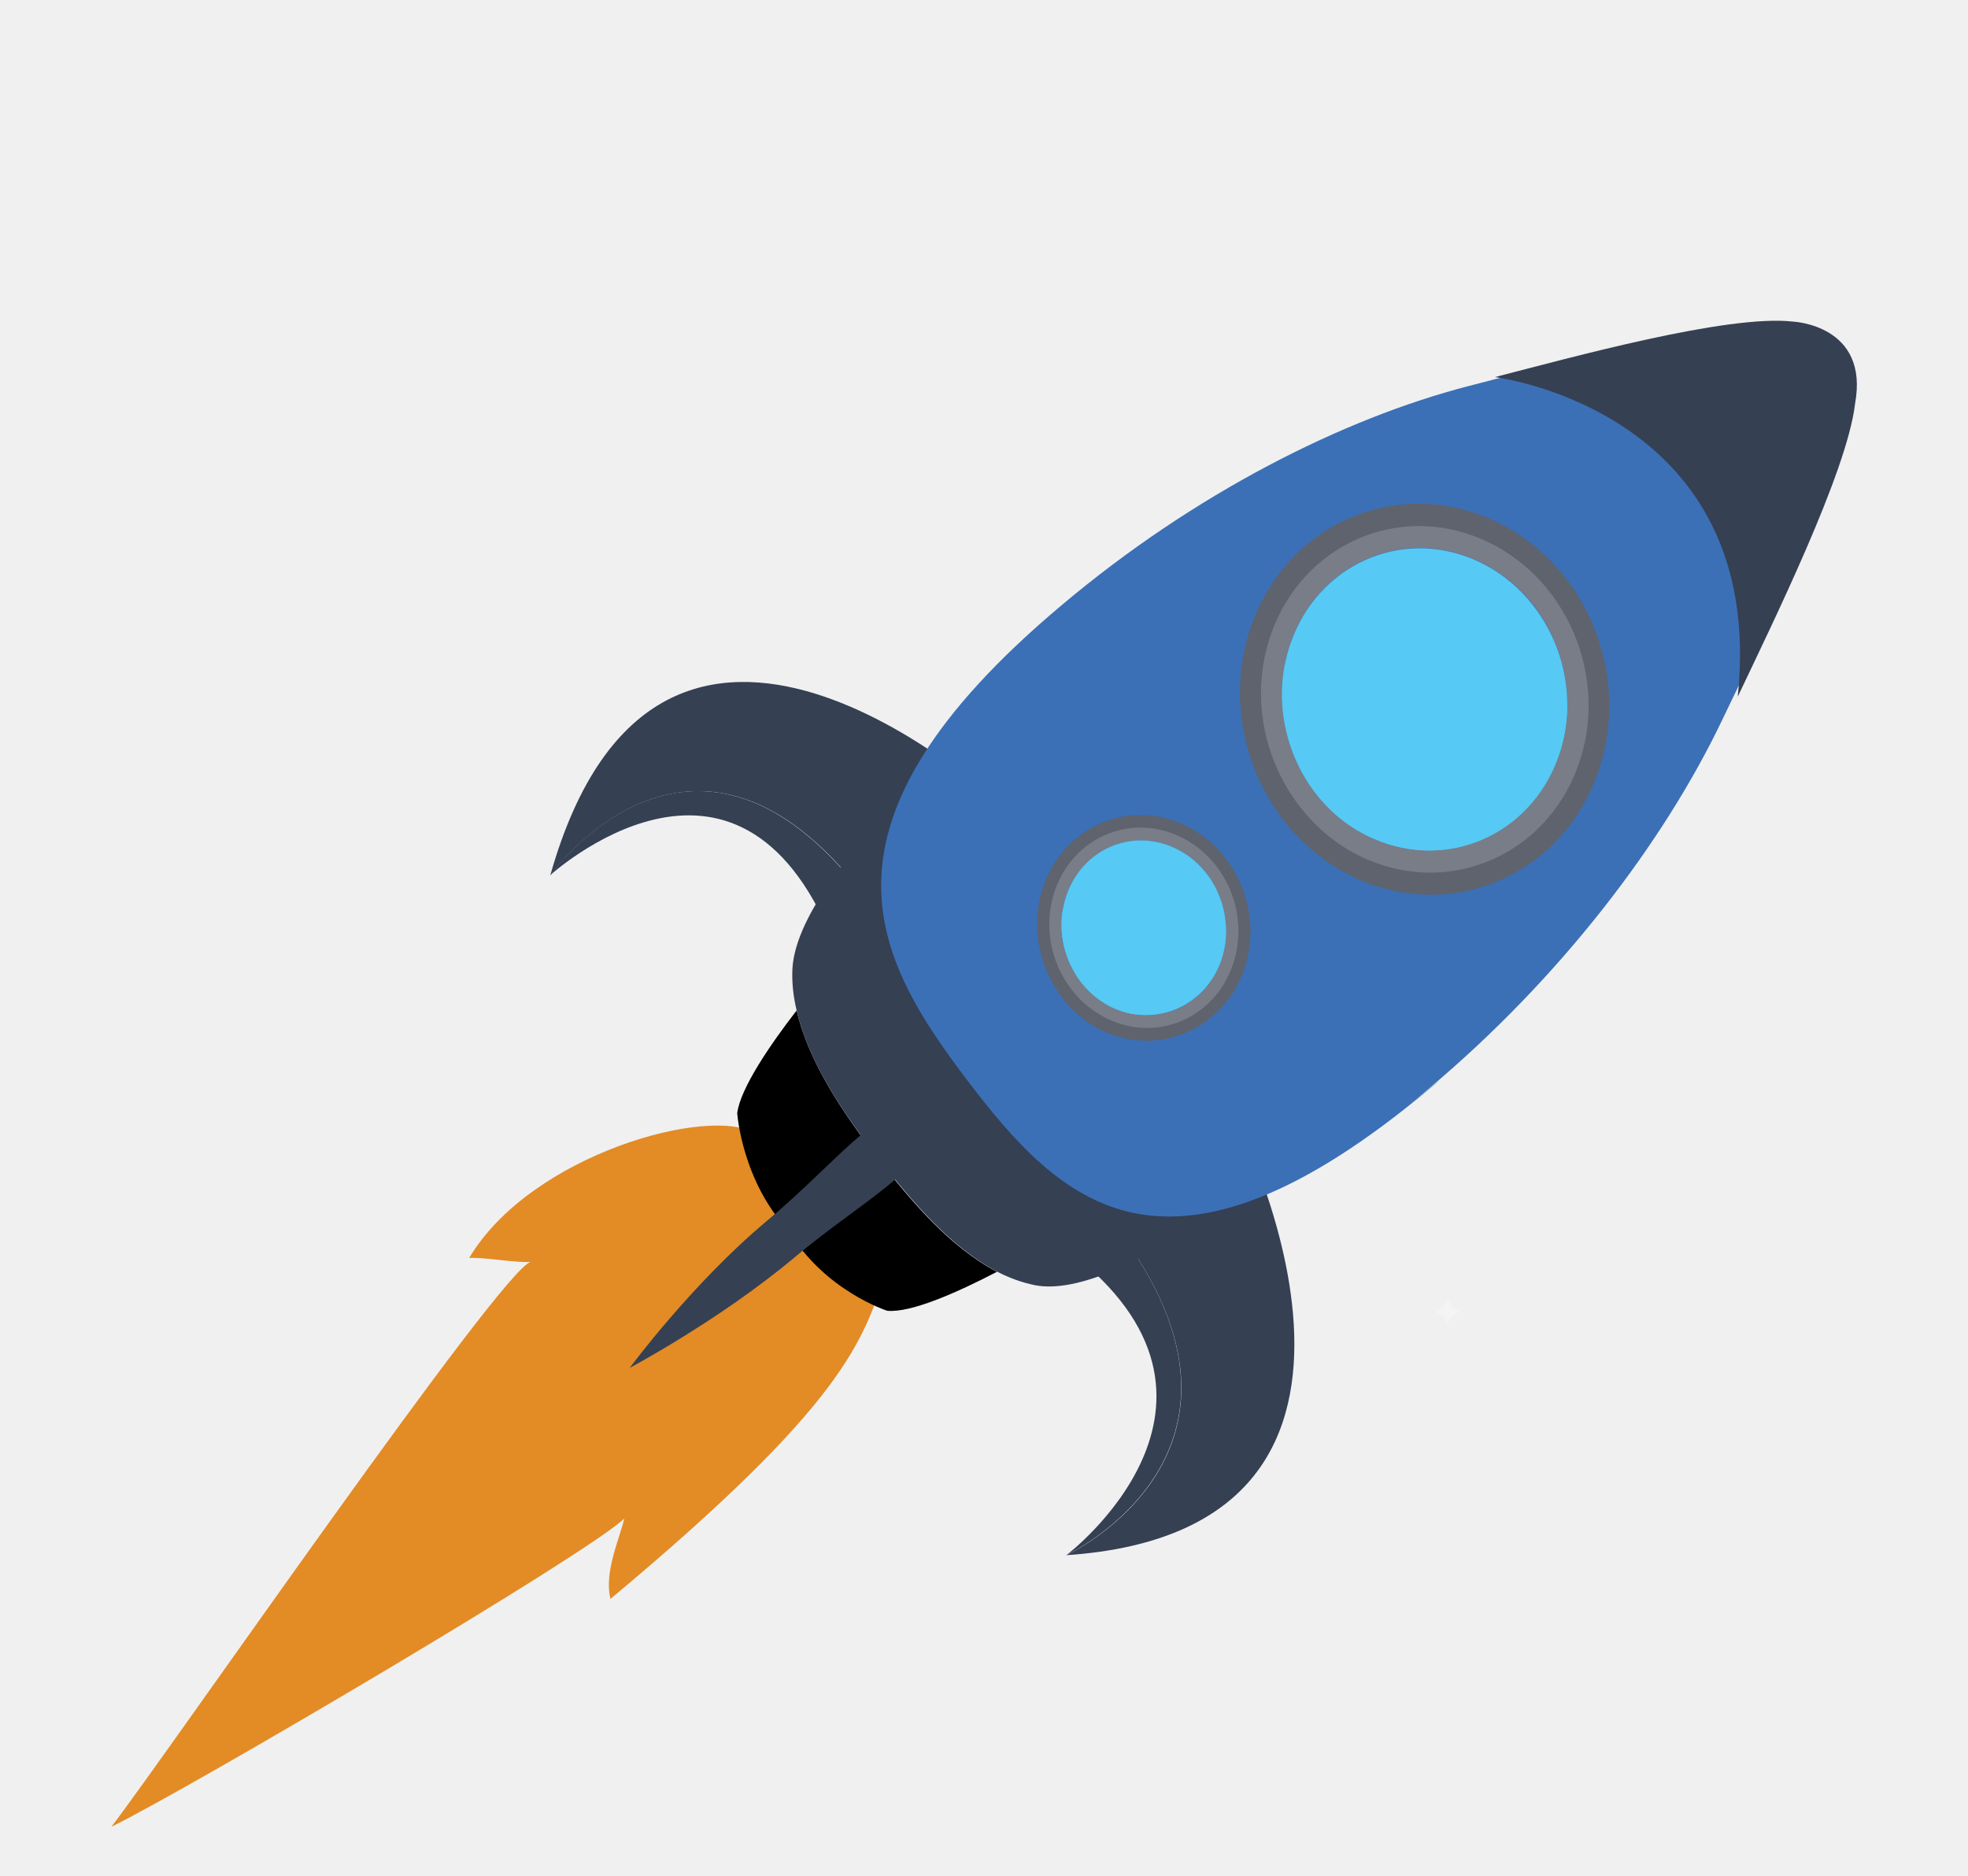
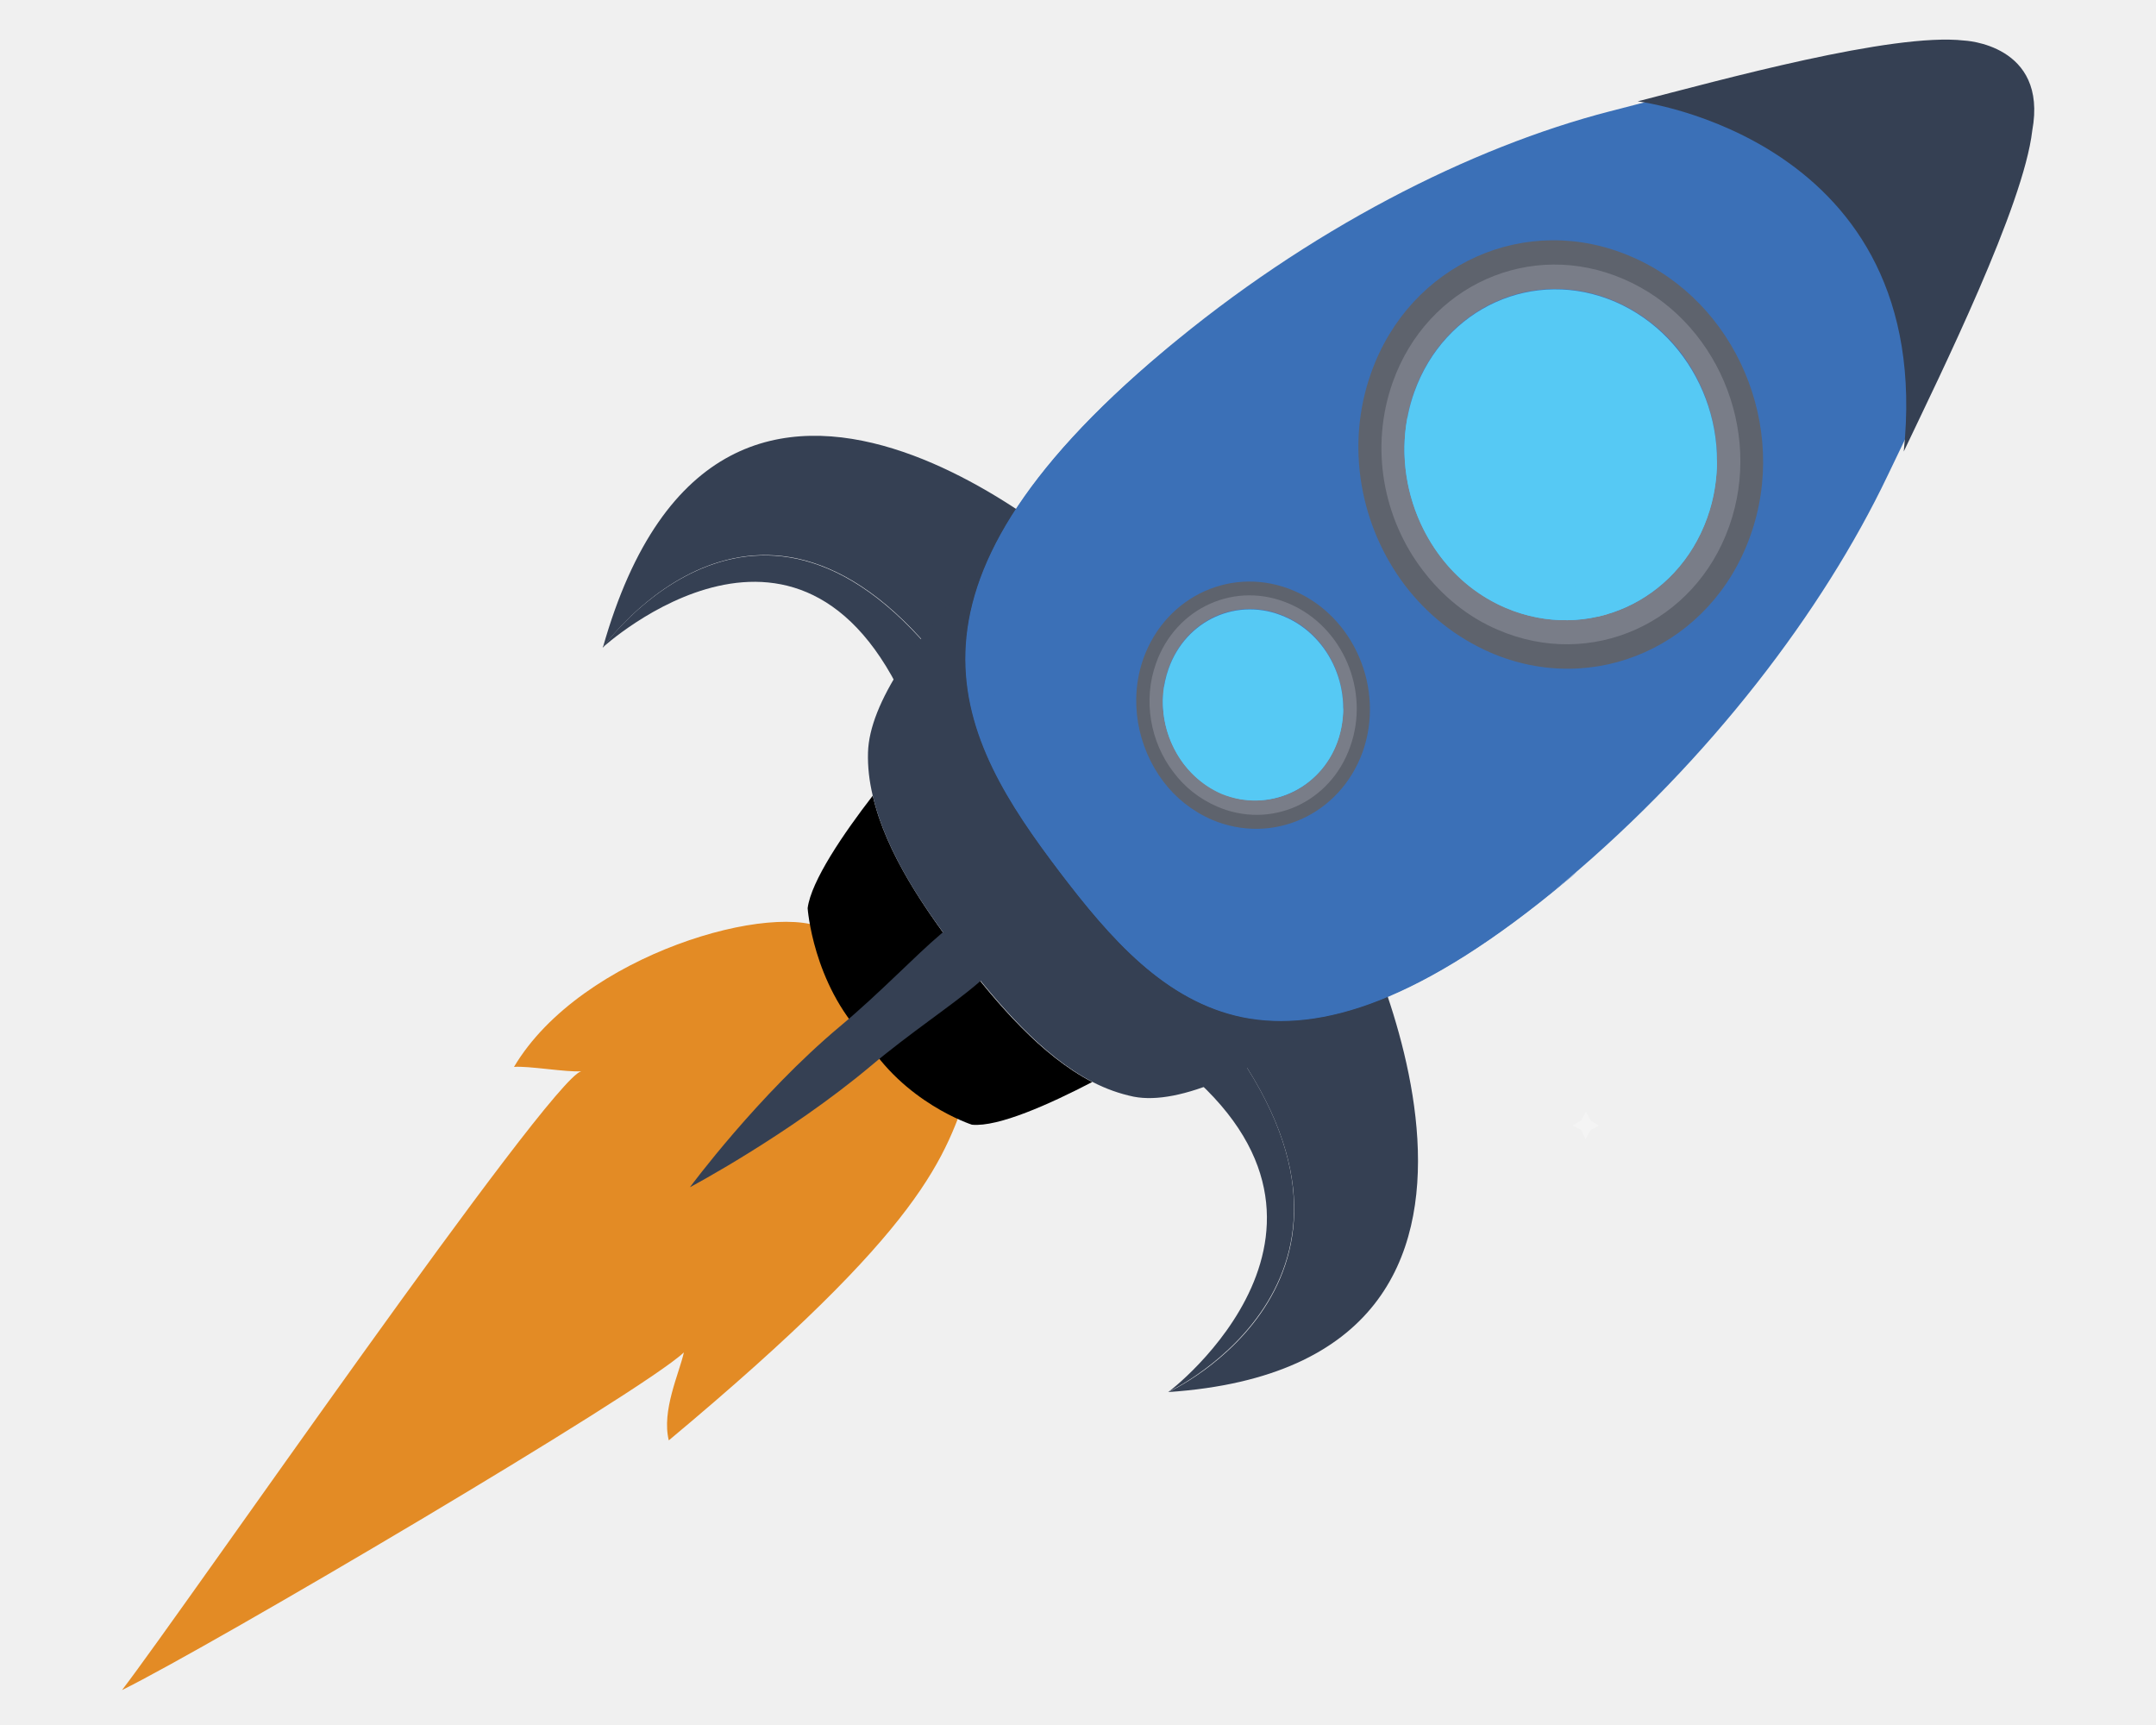
- <svg xmlns="http://www.w3.org/2000/svg" version="1.1" id="Layer_1" x="0px" y="0px" viewBox="0 0 500 476.5" style="enable-background:new 0 0 500 476.5;" xml:space="preserve">
+ <svg xmlns="http://www.w3.org/2000/svg" version="1.1" id="Layer_1" x="0px" y="0px" viewBox="0 0 500 400" style="enable-background:new 0 0 500 400;" xml:space="preserve">
  <style type="text/css">
	.st0{fill:#9498A1;}
	.st1{fill:#5E636D;}
	.st2{fill:#C9CBCF;}
	.st3{opacity:0.3;fill:#FFFFFF;enable-background:new    ;}
	.st4{fill:#E38B25;}
	.st5{fill:#354053;}
	.st6{fill:#3B70B7;}
	.st7{fill:#797D88;}
	.st8{fill:#56C9F4;}
</style>
  <g>
    <g>
-       <path class="st0" d="M603.9-163.1c1.2-2.5,0.1-5.1-2.3-5.8c-2.4-0.7-5.3,0.7-6.5,3.2c-0.8,1.7-0.6,3.4,0.4,4.6    c0.5,0.6,1.1,1,1.9,1.2C599.9-159.2,602.8-160.6,603.9-163.1z" />
+       <path class="st0" d="M603.9-235.4c1.2-2.5,0.1-5.1-2.3-5.8c-2.4-0.7-5.3,0.7-6.5,3.2c-0.8,1.7-0.6,3.4,0.4,4.6    c0.5,0.6,1.1,1,1.9,1.2C599.9-231.4,602.8-232.9,603.9-235.4z" />
    </g>
-     <path class="st1" d="M603.9-163.1c0.3-0.6,0.4-1.1,0.4-1.7c-0.1,0.3-0.1,0.5-0.3,0.7c-1.2,2.5-4,4-6.5,3.3   c-1.9-0.5-2.9-2.2-2.8-4.1c-0.7,2.3,0.4,4.4,2.6,5.1C599.9-159.2,602.8-160.6,603.9-163.1L603.9-163.1z" />
-     <path class="st2" d="M598.4-167.8c-1.1,0.9-1.2,2.4-0.4,3.4c0.8,1,2.4,1.1,3.4,0.3c1.1-0.9,1.3-2.4,0.4-3.4   C601-168.5,599.4-168.7,598.4-167.8z" />
+     <path class="st1" d="M603.9-235.4c0.3-0.6,0.4-1.1,0.4-1.7c-0.1,0.3-0.1,0.5-0.3,0.7c-1.2,2.5-4,4-6.5,3.3   c-1.9-0.5-2.9-2.2-2.8-4.1c-0.7,2.3,0.4,4.4,2.6,5.1C599.9-231.4,602.8-232.9,603.9-235.4L603.9-235.4z" />
+     <path class="st2" d="M598.4-240.1c-1.1,0.9-1.2,2.4-0.4,3.4s2.4,1.1,3.4,0.3c1.1-0.9,1.3-2.4,0.4-3.4   C601-240.8,599.4-240.9,598.4-240.1z" />
  </g>
  <g>
    <g>
-       <path class="st0" d="M420.2-161.4c1.2-2.5,0.1-5.1-2.3-5.8c-2.4-0.7-5.3,0.7-6.5,3.2c-0.8,1.7-0.6,3.4,0.4,4.5    c0.5,0.6,1.1,1,1.9,1.3C416.1-157.5,419-159,420.2-161.4z" />
+       <path class="st0" d="M420.2-233.6c1.2-2.5,0.1-5.1-2.3-5.8s-5.3,0.7-6.5,3.2c-0.8,1.7-0.6,3.4,0.4,4.5c0.5,0.6,1.1,1,1.9,1.3    C416.1-229.8,419-231.3,420.2-233.6z" />
    </g>
-     <path class="st1" d="M420.2-161.4c0.3-0.6,0.4-1.1,0.5-1.7c0,0.2-0.2,0.5-0.3,0.7c-1.1,2.5-4,3.9-6.5,3.2c-1.9-0.5-2.9-2.2-2.8-4.1   c-0.7,2.3,0.4,4.4,2.6,5.1C416.1-157.5,419-159,420.2-161.4L420.2-161.4z" />
-     <path class="st2" d="M414.6-166.1c-1.1,0.9-1.3,2.4-0.4,3.4c0.8,1,2.4,1.1,3.4,0.3c1.1-0.9,1.2-2.4,0.4-3.4   C417.2-166.9,415.6-167,414.6-166.1z" />
+     <path class="st1" d="M420.2-233.6c0.3-0.6,0.4-1.1,0.5-1.7c0,0.2-0.2,0.5-0.3,0.7c-1.1,2.5-4,3.9-6.5,3.2c-1.9-0.5-2.9-2.2-2.8-4.1   c-0.7,2.3,0.4,4.4,2.6,5.1C416.1-229.8,419-231.3,420.2-233.6L420.2-233.6z" />
+     <path class="st2" d="M414.6-238.4c-1.1,0.9-1.3,2.4-0.4,3.4c0.8,1,2.4,1.1,3.4,0.3c1.1-0.9,1.2-2.4,0.4-3.4   C417.2-239.1,415.6-239.3,414.6-238.4z" />
  </g>
  <g>
-     <polygon class="st3" points="368.9,332.1 370.8,333.2 368.9,334.3 367.7,336.4 366.7,334.3 364.7,333.2 366.7,332 367.8,330  " />
-     <path class="st4" d="M155.1,406.2c59.9-50,64-65.5,69.9-82.7L192,288c-11.6-7.3-57.2,5.3-72.8,31.6c3.2-0.3,12.4,1.3,15.6,1   c-7.5,2-92.1,124.7-106.5,143.5c20.3-10,120.5-69,130.3-78.3C157.5,390.7,153.4,399.4,155.1,406.2z" />
-     <path class="st5" d="M221.8,230.5l31.7-26.6c0,0-85.9-80-113.7,18.5C139.8,222.4,177.6,169.2,221.8,230.5z" />
-     <path class="st5" d="M211.6,239l10.1-8.5c-44.2-61.3-81.9-8.1-82-8.1l0,0C139.8,222.4,187.2,178.8,211.6,239z" />
-     <path class="st5" d="M281.6,309.3l31.7-26.6c0,0,55.2,105.8-42.4,112.4C271,395.1,328.8,368.2,281.6,309.3z" />
-     <path class="st5" d="M271.5,317.8l10.1-8.5c47.1,58.8-10.6,85.7-10.7,85.8l0,0C271,395.1,322,356.3,271.5,317.8z" />
-     <path d="M202.4,256.7c-6.8,8.8-14.3,19.8-15.1,26.1c0,0,1.2,17.4,13.2,30c9,15.1,24.9,20.2,24.9,20.2c6.1,0.6,18.1-4.8,27.9-9.9   c-11.8-6.1-22-18.1-30.3-28.9C214.7,283.4,205.5,270.2,202.4,256.7z" />
-     <path class="st5" d="M305.8,308.1c1-0.7,2-1.4,3.1-2.1c-7.3,1.5-13.9,1.3-19.9-0.2c-16.8-4.1-28.9-18.3-40.3-33.3   c-11.4-15-21.8-30.6-22-48.7c0-6,1-12.2,3.6-18.8c-1.4,1.4-2.7,2.9-4,4.3c0.6-2,1.4-4.1,2.3-6.2c-16.1,16.6-27,32.2-27.3,43.6   c-0.1,3.3,0.3,6.7,1.1,10c3.1,13.5,12.3,26.7,20.7,37.5c8.3,10.7,18.5,22.8,30.3,28.9c3.1,1.6,6.2,2.7,9.5,3.4   c10.8,2.1,27.9-6,47-19.2C308.4,307.6,307.1,307.9,305.8,308.1z" />
-     <path class="st5" d="M201.8,319.5c-19,15.9-41.8,28-41.8,28s15.8-21.4,34.8-37.3c19-15.9,31-33.1,37.5-24.6   C239.5,295.1,220.7,303.6,201.8,319.5z" />
-     <path class="st6" d="M437.7,182.6c9.2-19.2,29.1-59.5,31.1-77.6l0,0c3.8-21-16.5-21.7-16.5-21.7l0,0c-17.2-1.9-59,9.6-78.9,14.7   c-32.3,8.3-70.1,27.5-103.5,55.6c-33.4,28-45.4,50.5-46,69.8c-0.6,19.3,10.1,35.5,21.8,50.9c11.8,15.5,24.4,30,42.5,33.7   c18.1,3.6,41.5-3.6,75-31.6C396.6,248.3,422.8,213.9,437.7,182.6z" />
-     <path class="st6" d="M293.4,303.9c-18.1-3.6-30.7-18.2-42.5-33.7c-11.8-15.5-22.4-31.6-21.8-51c0.6-18.8,11.9-40.6,43.5-67.7   c-0.9,0.7-1.7,1.4-2.6,2.2c-33.4,28-45.4,50.5-46,69.8c-0.6,19.3,10.1,35.5,21.8,51c11.8,15.5,24.4,30,42.4,33.7   c18.1,3.6,41.5-3.6,75-31.6c0.9-0.7,1.7-1.4,2.6-2.2C333.7,300.6,311,307.4,293.4,303.9z" />
+     <polygon class="st3" points="368.9,259.9 370.8,261 368.9,262 367.7,264.1 366.7,262 364.7,261 366.7,259.8 367.8,257.8  " />
+     <path class="st4" d="M155.1,334c59.9-50,64-65.5,69.9-82.7l-33-35.5c-11.6-7.3-57.2,5.3-72.8,31.6c3.2-0.3,12.4,1.3,15.6,1   c-7.5,2-92.1,124.7-106.5,143.5c20.3-10,120.5-69,130.3-78.3C157.5,318.5,153.4,327.1,155.1,334z" />
+     <path class="st5" d="M221.8,158.3l31.7-26.6c0,0-85.9-80-113.7,18.5C139.8,150.1,177.6,96.9,221.8,158.3z" />
+     <path class="st5" d="M211.6,166.8l10.1-8.5c-44.2-61.3-81.9-8.1-82-8.1l0,0C139.8,150.1,187.2,106.6,211.6,166.8z" />
+     <path class="st5" d="M281.6,237l31.7-26.6c0,0,55.2,105.8-42.4,112.4C271,322.9,328.8,296,281.6,237z" />
+     <path class="st5" d="M271.5,245.5l10.1-8.5c47.1,58.8-10.6,85.7-10.7,85.8l0,0C271,322.9,322,284,271.5,245.5z" />
+     <path d="M202.4,184.5c-6.8,8.8-14.3,19.8-15.1,26.1c0,0,1.2,17.4,13.2,30c9,15.1,24.9,20.2,24.9,20.2c6.1,0.6,18.1-4.8,27.9-9.9   c-11.8-6.1-22-18.1-30.3-28.9C214.7,211.1,205.5,198,202.4,184.5z" />
+     <path class="st5" d="M305.8,235.9c1-0.7,2-1.4,3.1-2.1c-7.3,1.5-13.9,1.3-19.9-0.2c-16.8-4.1-28.9-18.3-40.3-33.3   c-11.4-15-21.8-30.6-22-48.7c0-6,1-12.2,3.6-18.8c-1.4,1.4-2.7,2.9-4,4.3c0.6-2,1.4-4.1,2.3-6.2c-16.1,16.6-27,32.2-27.3,43.6   c-0.1,3.3,0.3,6.7,1.1,10c3.1,13.5,12.3,26.7,20.7,37.5c8.3,10.7,18.5,22.8,30.3,28.9c3.1,1.6,6.2,2.7,9.5,3.4   c10.8,2.1,27.9-6,47-19.2C308.4,235.4,307.1,235.6,305.8,235.9z" />
+     <path class="st5" d="M201.8,247.3c-19,15.9-41.8,28-41.8,28s15.8-21.4,34.8-37.3s31-33.1,37.5-24.6   C239.5,222.9,220.7,231.4,201.8,247.3z" />
+     <path class="st6" d="M437.7,110.4c9.2-19.2,29.1-59.5,31.1-77.6l0,0c3.8-21-16.5-21.7-16.5-21.7l0,0c-17.2-1.9-59,9.6-78.9,14.7   c-32.3,8.3-70.1,27.5-103.5,55.6c-33.4,28-45.4,50.5-46,69.8s10.1,35.5,21.8,50.9c11.8,15.5,24.4,30,42.5,33.7   c18.1,3.6,41.5-3.6,75-31.6C396.6,176.1,422.8,141.6,437.7,110.4z" />
+     <path class="st6" d="M293.4,231.6c-18.1-3.6-30.7-18.2-42.5-33.7c-11.8-15.5-22.4-31.6-21.8-51c0.6-18.8,11.9-40.6,43.5-67.7   c-0.9,0.7-1.7,1.4-2.6,2.2c-33.4,28-45.4,50.5-46,69.8s10.1,35.5,21.8,51c11.8,15.5,24.4,30,42.4,33.7c18.1,3.6,41.5-3.6,75-31.6   c0.9-0.7,1.7-1.4,2.6-2.2C333.7,228.4,311,235.1,293.4,231.6z" />
    <g>
      <g>
-         <path class="st0" d="M405.1,170.4c0.5-1.1,0.1-2.4-1-2.7c-1.1-0.3-2.4,0.3-2.9,1.5c-0.4,0.8-0.3,1.6,0.1,2.1     c0.2,0.3,0.5,0.5,0.8,0.6C403.3,172.2,404.6,171.6,405.1,170.4z" />
+         <path class="st0" d="M405.1,98.1c0.5-1.1,0.1-2.4-1-2.7s-2.4,0.3-2.9,1.5c-0.4,0.8-0.3,1.6,0.1,2.1c0.2,0.3,0.5,0.5,0.8,0.6     C403.3,99.9,404.6,99.4,405.1,98.1z" />
      </g>
-       <path class="st1" d="M405.1,170.4c0.1-0.3,0.2-0.5,0.2-0.8c0,0.1-0.1,0.2-0.1,0.3c-0.5,1.2-1.8,1.8-2.9,1.5    c-0.8-0.3-1.3-1-1.2-1.9c-0.3,1,0.2,2,1.1,2.4C403.3,172.2,404.6,171.6,405.1,170.4L405.1,170.4z" />
-       <path class="st2" d="M402.7,168.2c-0.5,0.4-0.6,1.1-0.2,1.6c0.4,0.5,1,0.5,1.5,0.1c0.5-0.4,0.6-1.1,0.2-1.6    C403.8,167.9,403.2,167.8,402.7,168.2z" />
+       <path class="st1" d="M405.1,98.1c0.1-0.3,0.2-0.5,0.2-0.8c0,0.1-0.1,0.2-0.1,0.3c-0.5,1.2-1.8,1.8-2.9,1.5c-0.8-0.3-1.3-1-1.2-1.9    c-0.3,1,0.2,2,1.1,2.4C403.3,99.9,404.6,99.4,405.1,98.1L405.1,98.1z" />
+       <path class="st2" d="M402.7,95.9c-0.5,0.4-0.6,1.1-0.2,1.6s1,0.5,1.5,0.1s0.6-1.1,0.2-1.6C403.8,95.6,403.2,95.6,402.7,95.9z" />
    </g>
    <g>
      <g>
-         <path class="st0" d="M269.6,233.6c0.5-1.2,0.1-2.4-1-2.7c-1.1-0.3-2.4,0.3-2.9,1.5c-0.3,0.8-0.3,1.6,0.2,2.1     c0.2,0.3,0.5,0.5,0.8,0.6C267.8,235.4,269.1,234.7,269.6,233.6z" />
+         <path class="st0" d="M269.6,161.4c0.5-1.2,0.1-2.4-1-2.7s-2.4,0.3-2.9,1.5c-0.3,0.8-0.3,1.6,0.2,2.1c0.2,0.3,0.5,0.5,0.8,0.6     C267.8,163.1,269.1,162.4,269.6,161.4z" />
      </g>
-       <path class="st1" d="M269.6,233.6c0.1-0.3,0.2-0.5,0.2-0.8c0,0.1-0.1,0.2-0.1,0.3c-0.5,1.2-1.8,1.8-2.9,1.5    c-0.8-0.3-1.3-1-1.2-1.9c-0.3,1,0.1,2.1,1.1,2.4C267.8,235.4,269.1,234.7,269.6,233.6L269.6,233.6z" />
-       <path class="st2" d="M267.2,231.4c-0.5,0.4-0.6,1.1-0.2,1.6c0.4,0.5,1,0.5,1.5,0.1c0.5-0.4,0.6-1.1,0.2-1.6    C268.3,231.1,267.6,231,267.2,231.4z" />
+       <path class="st1" d="M269.6,161.4c0.1-0.3,0.2-0.5,0.2-0.8c0,0.1-0.1,0.2-0.1,0.3c-0.5,1.2-1.8,1.8-2.9,1.5    c-0.8-0.3-1.3-1-1.2-1.9c-0.3,1,0.1,2.1,1.1,2.4C267.8,163.1,269.1,162.4,269.6,161.4L269.6,161.4z" />
+       <path class="st2" d="M267.2,159.1c-0.5,0.4-0.6,1.1-0.2,1.6s1,0.5,1.5,0.1s0.6-1.1,0.2-1.6C268.3,158.9,267.6,158.8,267.2,159.1z" />
    </g>
    <g>
      <g>
-         <path class="st0" d="M275.9,241.9c0.5-1.1,0.1-2.4-1-2.7c-1.1-0.3-2.4,0.3-2.9,1.5c-0.4,0.8-0.3,1.6,0.1,2.1     c0.2,0.3,0.5,0.5,0.8,0.6C274.1,243.7,275.4,243,275.9,241.9z" />
+         <path class="st0" d="M275.9,169.6c0.5-1.1,0.1-2.4-1-2.7s-2.4,0.3-2.9,1.5c-0.4,0.8-0.3,1.6,0.1,2.1c0.2,0.3,0.5,0.5,0.8,0.6     C274.1,171.4,275.4,170.8,275.9,169.6z" />
      </g>
-       <path class="st1" d="M275.9,241.9c0.1-0.3,0.2-0.5,0.2-0.8c0,0.1-0.1,0.2-0.1,0.3c-0.5,1.2-1.8,1.8-2.9,1.5    c-0.8-0.3-1.3-1-1.2-1.9c-0.3,1,0.1,2.1,1.1,2.4C274.1,243.7,275.4,243,275.9,241.9L275.9,241.9z" />
-       <path class="st2" d="M273.5,239.7c-0.5,0.4-0.6,1.1-0.2,1.6c0.4,0.5,1,0.5,1.5,0.1c0.5-0.4,0.6-1.1,0.2-1.6    C274.6,239.4,273.9,239.3,273.5,239.7z" />
+       <path class="st1" d="M275.9,169.6c0.1-0.3,0.2-0.5,0.2-0.8c0,0.1-0.1,0.2-0.1,0.3c-0.5,1.2-1.8,1.8-2.9,1.5    c-0.8-0.3-1.3-1-1.2-1.9c-0.3,1,0.1,2.1,1.1,2.4C274.1,171.4,275.4,170.8,275.9,169.6L275.9,169.6z" />
+       <path class="st2" d="M273.5,167.4c-0.5,0.4-0.6,1.1-0.2,1.6s1,0.5,1.5,0.1s0.6-1.1,0.2-1.6C274.6,167.1,273.9,167.1,273.5,167.4z" />
    </g>
    <g>
      <g>
-         <path class="st0" d="M282.2,250.2c0.5-1.1,0.1-2.4-1-2.7c-1.1-0.3-2.4,0.3-2.9,1.5c-0.4,0.8-0.3,1.6,0.1,2.1     c0.2,0.3,0.5,0.5,0.8,0.6C280.4,252,281.7,251.4,282.2,250.2z" />
+         <path class="st0" d="M282.2,177.9c0.5-1.1,0.1-2.4-1-2.7s-2.4,0.3-2.9,1.5c-0.4,0.8-0.3,1.6,0.1,2.1c0.2,0.3,0.5,0.5,0.8,0.6     C280.4,179.8,281.7,179.1,282.2,177.9z" />
      </g>
-       <path class="st1" d="M282.2,250.2c0.1-0.3,0.2-0.5,0.2-0.8c0,0.1-0.1,0.2-0.1,0.3c-0.5,1.1-1.8,1.8-2.9,1.5    c-0.8-0.3-1.3-1-1.2-1.9c-0.3,1,0.2,2.1,1.1,2.4C280.4,252,281.7,251.4,282.2,250.2L282.2,250.2z" />
-       <path class="st2" d="M279.8,248c-0.5,0.4-0.6,1.1-0.2,1.6c0.4,0.5,1,0.5,1.5,0.2c0.5-0.4,0.6-1.1,0.2-1.6    C280.9,247.7,280.3,247.6,279.8,248z" />
+       <path class="st1" d="M282.2,177.9c0.1-0.3,0.2-0.5,0.2-0.8c0,0.1-0.1,0.2-0.1,0.3c-0.5,1.1-1.8,1.8-2.9,1.5    c-0.8-0.3-1.3-1-1.2-1.9c-0.3,1,0.2,2.1,1.1,2.4C280.4,179.8,281.7,179.1,282.2,177.9L282.2,177.9z" />
+       <path class="st2" d="M279.8,175.8c-0.5,0.4-0.6,1.1-0.2,1.6s1,0.5,1.5,0.2c0.5-0.4,0.6-1.1,0.2-1.6S280.3,175.4,279.8,175.8z" />
    </g>
    <g>
      <g>
-         <path class="st0" d="M288.5,258.5c0.5-1.2,0.1-2.4-1-2.7c-1.1-0.4-2.3,0.3-2.9,1.5c-0.3,0.8-0.3,1.6,0.1,2.1     c0.2,0.3,0.5,0.5,0.8,0.6C286.7,260.3,288,259.7,288.5,258.5z" />
+         <path class="st0" d="M288.5,186.3c0.5-1.2,0.1-2.4-1-2.7c-1.1-0.4-2.3,0.3-2.9,1.5c-0.3,0.8-0.3,1.6,0.1,2.1     c0.2,0.3,0.5,0.5,0.8,0.6C286.7,188,288,187.5,288.5,186.3z" />
      </g>
-       <path class="st1" d="M288.5,258.5c0.1-0.3,0.2-0.5,0.2-0.8c0,0.1-0.1,0.2-0.1,0.3c-0.5,1.2-1.8,1.8-2.9,1.5    c-0.8-0.3-1.3-1.1-1.2-1.9c-0.3,1,0.1,2,1.1,2.4C286.7,260.3,288,259.7,288.5,258.5L288.5,258.5z" />
-       <path class="st2" d="M286.1,256.3c-0.5,0.4-0.6,1.1-0.2,1.6c0.4,0.5,1,0.5,1.5,0.1c0.5-0.4,0.6-1.1,0.2-1.6    C287.2,256,286.6,255.9,286.1,256.3z" />
+       <path class="st1" d="M288.5,186.3c0.1-0.3,0.2-0.5,0.2-0.8c0,0.1-0.1,0.2-0.1,0.3c-0.5,1.2-1.8,1.8-2.9,1.5    c-0.8-0.3-1.3-1.1-1.2-1.9c-0.3,1,0.1,2,1.1,2.4C286.7,188,288,187.5,288.5,186.3L288.5,186.3z" />
+       <path class="st2" d="M286.1,184c-0.5,0.4-0.6,1.1-0.2,1.6s1,0.5,1.5,0.1s0.6-1.1,0.2-1.6C287.2,183.8,286.6,183.6,286.1,184z" />
    </g>
    <g>
      <g>
-         <path class="st0" d="M333.5,150.2c0.5-1.1,0.1-2.3-1-2.7c-1.1-0.3-2.4,0.3-2.9,1.5c-0.4,0.8-0.3,1.6,0.1,2.1     c0.2,0.3,0.5,0.5,0.8,0.6C331.7,152,333,151.4,333.5,150.2z" />
+         <path class="st0" d="M333.5,77.9c0.5-1.1,0.1-2.3-1-2.7c-1.1-0.3-2.4,0.3-2.9,1.5c-0.4,0.8-0.3,1.6,0.1,2.1     c0.2,0.3,0.5,0.5,0.8,0.6C331.7,79.8,333,79.1,333.5,77.9z" />
      </g>
-       <path class="st1" d="M333.5,150.2c0.1-0.2,0.2-0.5,0.2-0.8c0,0.1-0.1,0.2-0.1,0.3c-0.5,1.2-1.8,1.8-2.9,1.5    c-0.8-0.3-1.3-1.1-1.2-1.9c-0.3,1,0.2,2.1,1.1,2.4C331.7,152,333,151.4,333.5,150.2L333.5,150.2z" />
-       <path class="st2" d="M331.1,148c-0.5,0.4-0.6,1.1-0.2,1.6c0.4,0.5,1,0.5,1.5,0.1c0.5-0.4,0.6-1.1,0.2-1.6    C332.2,147.7,331.5,147.6,331.1,148z" />
+       <path class="st1" d="M333.5,77.9c0.1-0.2,0.2-0.5,0.2-0.8c0,0.1-0.1,0.2-0.1,0.3c-0.5,1.2-1.8,1.8-2.9,1.5    c-0.8-0.3-1.3-1.1-1.2-1.9c-0.3,1,0.2,2.1,1.1,2.4C331.7,79.8,333,79.1,333.5,77.9L333.5,77.9z" />
+       <path class="st2" d="M331.1,75.8c-0.5,0.4-0.6,1.1-0.2,1.6s1,0.5,1.5,0.1s0.6-1.1,0.2-1.6C332.2,75.4,331.5,75.4,331.1,75.8z" />
    </g>
-     <path class="st5" d="M471.3,102.6L471.3,102.6c3.7-20.1-15.8-20.9-15.8-20.9l0,0c-16.6-1.9-56.6,9.2-75.7,14.1   c0,0,69.3,8.5,61.7,81.2C450.2,158.6,469.3,119.9,471.3,102.6z" />
+     <path class="st5" d="M471.3,30.3L471.3,30.3c3.7-20.1-15.8-20.9-15.8-20.9l0,0c-16.6-1.9-56.6,9.2-75.7,14.1   c0,0,69.3,8.5,61.7,81.2C450.2,86.4,469.3,47.7,471.3,30.3z" />
    <g>
      <g>
-         <path class="st0" d="M401.6,190.7c0.5-1.1,0.1-2.3-1-2.7c-1.1-0.3-2.3,0.3-2.9,1.5c-0.4,0.8-0.3,1.6,0.1,2.1     c0.2,0.3,0.5,0.5,0.8,0.6C399.8,192.5,401,191.9,401.6,190.7z" />
+         <path class="st0" d="M401.6,118.4c0.5-1.1,0.1-2.3-1-2.7c-1.1-0.3-2.3,0.3-2.9,1.5c-0.4,0.8-0.3,1.6,0.1,2.1     c0.2,0.3,0.5,0.5,0.8,0.6C399.8,120.3,401,119.6,401.6,118.4z" />
      </g>
-       <path class="st1" d="M401.6,190.7c0.1-0.3,0.2-0.5,0.2-0.8c0,0.1-0.1,0.2-0.1,0.3c-0.5,1.2-1.8,1.8-2.9,1.5    c-0.8-0.3-1.3-1.1-1.2-1.9c-0.3,1,0.1,2.1,1.1,2.4C399.8,192.5,401,191.9,401.6,190.7L401.6,190.7z" />
-       <path class="st2" d="M399.1,188.5c-0.5,0.4-0.5,1.1-0.2,1.6c0.4,0.5,1,0.5,1.5,0.1c0.5-0.4,0.6-1.1,0.2-1.6    C400.3,188.2,399.6,188.1,399.1,188.5z" />
+       <path class="st1" d="M401.6,118.4c0.1-0.3,0.2-0.5,0.2-0.8c0,0.1-0.1,0.2-0.1,0.3c-0.5,1.2-1.8,1.8-2.9,1.5    c-0.8-0.3-1.3-1.1-1.2-1.9c-0.3,1,0.1,2.1,1.1,2.4C399.8,120.3,401,119.6,401.6,118.4L401.6,118.4z" />
+       <path class="st2" d="M399.1,116.3c-0.5,0.4-0.5,1.1-0.2,1.6c0.4,0.5,1,0.5,1.5,0.1s0.6-1.1,0.2-1.6    C400.3,115.9,399.6,115.9,399.1,116.3z" />
    </g>
    <g>
      <g>
-         <path class="st0" d="M392.2,198.6c0.5-1.1,0.1-2.4-1-2.7c-1.1-0.3-2.4,0.3-2.9,1.5c-0.3,0.8-0.3,1.6,0.1,2.1     c0.2,0.3,0.5,0.5,0.8,0.6C390.4,200.4,391.7,199.7,392.2,198.6z" />
+         <path class="st0" d="M392.2,126.4c0.5-1.1,0.1-2.4-1-2.7s-2.4,0.3-2.9,1.5c-0.3,0.8-0.3,1.6,0.1,2.1c0.2,0.3,0.5,0.5,0.8,0.6     C390.4,128.1,391.7,127.4,392.2,126.4z" />
      </g>
-       <path class="st1" d="M392.2,198.6c0.1-0.3,0.2-0.5,0.2-0.8c0,0.1-0.1,0.2-0.1,0.3c-0.5,1.2-1.8,1.8-2.9,1.5    c-0.8-0.3-1.3-1.1-1.2-1.9c-0.3,1,0.2,2.1,1.1,2.4C390.4,200.4,391.7,199.7,392.2,198.6L392.2,198.6z" />
-       <path class="st2" d="M389.8,196.4c-0.5,0.4-0.6,1.1-0.2,1.6c0.4,0.5,1,0.5,1.5,0.1c0.5-0.4,0.6-1.1,0.2-1.6    C390.9,196.1,390.2,196,389.8,196.4z" />
+       <path class="st1" d="M392.2,126.4c0.1-0.3,0.2-0.5,0.2-0.8c0,0.1-0.1,0.2-0.1,0.3c-0.5,1.2-1.8,1.8-2.9,1.5    c-0.8-0.3-1.3-1.1-1.2-1.9c-0.3,1,0.2,2.1,1.1,2.4C390.4,128.1,391.7,127.4,392.2,126.4L392.2,126.4z" />
+       <path class="st2" d="M389.8,124.1c-0.5,0.4-0.6,1.1-0.2,1.6s1,0.5,1.5,0.1s0.6-1.1,0.2-1.6C390.9,123.9,390.2,123.8,389.8,124.1z" />
    </g>
    <g>
      <g>
-         <path class="st0" d="M382.8,206.5c0.5-1.1,0.1-2.4-1-2.7c-1.1-0.3-2.4,0.3-2.9,1.5c-0.3,0.8-0.3,1.6,0.1,2.1     c0.2,0.3,0.5,0.5,0.8,0.6C381,208.3,382.3,207.6,382.8,206.5z" />
+         <path class="st0" d="M382.8,134.3c0.5-1.1,0.1-2.4-1-2.7s-2.4,0.3-2.9,1.5c-0.3,0.8-0.3,1.6,0.1,2.1c0.2,0.3,0.5,0.5,0.8,0.6     C381,136.1,382.3,135.4,382.8,134.3z" />
      </g>
-       <path class="st1" d="M382.8,206.5c0.1-0.3,0.2-0.5,0.2-0.8c0,0.1-0.1,0.2-0.1,0.4c-0.5,1.2-1.8,1.8-2.9,1.5    c-0.8-0.3-1.3-1-1.2-1.9c-0.3,1,0.2,2.1,1.1,2.4C381,208.3,382.3,207.6,382.8,206.5L382.8,206.5z" />
-       <path class="st2" d="M380.4,204.3c-0.5,0.4-0.6,1.1-0.2,1.6c0.4,0.5,1,0.5,1.5,0.1c0.5-0.4,0.6-1.1,0.2-1.6    C381.5,203.9,380.8,203.9,380.4,204.3z" />
+       <path class="st1" d="M382.8,134.3c0.1-0.3,0.2-0.5,0.2-0.8c0,0.1-0.1,0.2-0.1,0.4c-0.5,1.2-1.8,1.8-2.9,1.5    c-0.8-0.3-1.3-1-1.2-1.9c-0.3,1,0.2,2.1,1.1,2.4C381,136.1,382.3,135.4,382.8,134.3L382.8,134.3z" />
+       <path class="st2" d="M380.4,132.1c-0.5,0.4-0.6,1.1-0.2,1.6s1,0.5,1.5,0.1s0.6-1.1,0.2-1.6C381.5,131.6,380.8,131.6,380.4,132.1z" />
    </g>
    <g>
      <g>
-         <path class="st0" d="M373.4,214.3c0.5-1.1,0.1-2.4-1-2.7c-1.1-0.3-2.3,0.3-2.9,1.5c-0.3,0.8-0.3,1.6,0.1,2.1     c0.2,0.3,0.5,0.5,0.8,0.6C371.6,216.1,372.9,215.5,373.4,214.3z" />
+         <path class="st0" d="M373.4,142.1c0.5-1.1,0.1-2.4-1-2.7s-2.3,0.3-2.9,1.5c-0.3,0.8-0.3,1.6,0.1,2.1c0.2,0.3,0.5,0.5,0.8,0.6     C371.6,143.9,372.9,143.3,373.4,142.1z" />
      </g>
-       <path class="st1" d="M373.4,214.3c0.1-0.3,0.2-0.5,0.2-0.8c0,0.1-0.1,0.2-0.1,0.3c-0.5,1.2-1.8,1.8-2.9,1.5    c-0.8-0.3-1.3-1.1-1.2-1.9c-0.3,1,0.2,2.1,1.1,2.4C371.6,216.1,372.9,215.5,373.4,214.3L373.4,214.3z" />
-       <path class="st2" d="M371,212.1c-0.5,0.4-0.6,1.1-0.2,1.6c0.4,0.5,1,0.5,1.5,0.1c0.5-0.4,0.6-1.1,0.2-1.6    C372.1,211.8,371.5,211.7,371,212.1z" />
+       <path class="st1" d="M373.4,142.1c0.1-0.3,0.2-0.5,0.2-0.8c0,0.1-0.1,0.2-0.1,0.3c-0.5,1.2-1.8,1.8-2.9,1.5    c-0.8-0.3-1.3-1.1-1.2-1.9c-0.3,1,0.2,2.1,1.1,2.4C371.6,143.9,372.9,143.3,373.4,142.1L373.4,142.1z" />
+       <path class="st2" d="M371,139.9c-0.5,0.4-0.6,1.1-0.2,1.6s1,0.5,1.5,0.1s0.6-1.1,0.2-1.6C372.1,139.6,371.5,139.4,371,139.9z" />
    </g>
    <g>
      <g>
-         <path class="st0" d="M364,222.2c0.5-1.2,0.1-2.4-1-2.7c-1.1-0.3-2.4,0.3-2.9,1.5c-0.4,0.8-0.3,1.6,0.1,2.1     c0.2,0.3,0.5,0.5,0.8,0.6C362.2,224,363.5,223.3,364,222.2z" />
+         <path class="st0" d="M364,149.9c0.5-1.2,0.1-2.4-1-2.7s-2.4,0.3-2.9,1.5c-0.4,0.8-0.3,1.6,0.1,2.1c0.2,0.3,0.5,0.5,0.8,0.6     C362.2,151.8,363.5,151.1,364,149.9z" />
      </g>
-       <path class="st1" d="M364,222.2c0.1-0.3,0.2-0.5,0.2-0.8c0,0.1-0.1,0.2-0.1,0.3c-0.5,1.2-1.8,1.8-2.9,1.5c-0.8-0.3-1.3-1-1.2-1.9    c-0.3,1,0.1,2.1,1.1,2.4C362.2,224,363.5,223.3,364,222.2L364,222.2z" />
-       <path class="st2" d="M361.6,220c-0.5,0.4-0.6,1.1-0.2,1.6c0.4,0.5,1,0.5,1.5,0.1c0.5-0.4,0.6-1.1,0.2-1.6    C362.8,219.7,362.1,219.6,361.6,220z" />
+       <path class="st1" d="M364,149.9c0.1-0.3,0.2-0.5,0.2-0.8c0,0.1-0.1,0.2-0.1,0.3c-0.5,1.2-1.8,1.8-2.9,1.5c-0.8-0.3-1.3-1-1.2-1.9    c-0.3,1,0.1,2.1,1.1,2.4C362.2,151.8,363.5,151.1,364,149.9L364,149.9z" />
+       <path class="st2" d="M361.6,147.8c-0.5,0.4-0.6,1.1-0.2,1.6s1,0.5,1.5,0.1s0.6-1.1,0.2-1.6C362.8,147.4,362.1,147.4,361.6,147.8z" />
    </g>
    <g>
      <g>
-         <path class="st0" d="M354.7,144.5c0.5-1.1,0.1-2.4-1-2.7c-1.1-0.4-2.3,0.3-2.9,1.5c-0.3,0.8-0.3,1.6,0.2,2.1     c0.2,0.3,0.5,0.5,0.8,0.6C352.9,146.3,354.2,145.7,354.7,144.5z" />
+         <path class="st0" d="M354.7,72.3c0.5-1.1,0.1-2.4-1-2.7c-1.1-0.4-2.3,0.3-2.9,1.5c-0.3,0.8-0.3,1.6,0.2,2.1     c0.2,0.3,0.5,0.5,0.8,0.6C352.9,74.1,354.2,73.4,354.7,72.3z" />
      </g>
-       <path class="st1" d="M354.7,144.5c0.1-0.3,0.2-0.5,0.2-0.8c0,0.1-0.1,0.2-0.1,0.3c-0.5,1.2-1.8,1.8-2.9,1.5    c-0.8-0.3-1.3-1-1.2-1.9c-0.3,1,0.1,2,1.1,2.4C352.9,146.3,354.2,145.7,354.7,144.5L354.7,144.5z" />
-       <path class="st2" d="M352.2,142.3c-0.5,0.4-0.6,1.1-0.2,1.6c0.4,0.5,1,0.5,1.5,0.2c0.5-0.4,0.6-1.1,0.2-1.6    C353.4,142,352.7,141.9,352.2,142.3z" />
+       <path class="st1" d="M354.7,72.3c0.1-0.3,0.2-0.5,0.2-0.8c0,0.1-0.1,0.2-0.1,0.3c-0.5,1.2-1.8,1.8-2.9,1.5c-0.8-0.3-1.3-1-1.2-1.9    c-0.3,1,0.1,2,1.1,2.4C352.9,74.1,354.2,73.4,354.7,72.3L354.7,72.3z" />
+       <path class="st2" d="M352.2,70.1c-0.5,0.4-0.6,1.1-0.2,1.6s1,0.5,1.5,0.2c0.5-0.4,0.6-1.1,0.2-1.6    C353.4,69.8,352.7,69.6,352.2,70.1z" />
    </g>
    <g>
      <g>
-         <path class="st0" d="M339,207.7c-1.1-0.5-2.2-0.1-2.6,1c-0.3,1.1,0.3,2.5,1.4,3c0.7,0.4,1.5,0.3,2-0.2c0.3-0.2,0.4-0.5,0.5-0.9     C340.7,209.6,340.1,208.3,339,207.7z" />
+         <path class="st0" d="M339,135.4c-1.1-0.5-2.2-0.1-2.6,1c-0.3,1.1,0.3,2.5,1.4,3c0.7,0.4,1.5,0.3,2-0.2c0.3-0.2,0.4-0.5,0.5-0.9     C340.7,137.4,340.1,136.1,339,135.4z" />
      </g>
-       <path class="st1" d="M339,207.7c-0.2-0.1-0.5-0.2-0.7-0.2c0.1,0,0.2,0.1,0.3,0.1c1.1,0.5,1.7,1.9,1.4,3c-0.3,0.9-1,1.3-1.8,1.3    c1,0.3,2-0.2,2.2-1.2C340.7,209.6,340.1,208.3,339,207.7L339,207.7z" />
-       <path class="st2" d="M336.9,210.3c0.4,0.5,1,0.6,1.5,0.2c0.4-0.4,0.5-1.1,0.1-1.6c-0.4-0.5-1.1-0.6-1.5-0.2    C336.6,209.1,336.5,209.8,336.9,210.3z" />
+       <path class="st1" d="M339,135.4c-0.2-0.1-0.5-0.2-0.7-0.2c0.1,0,0.2,0.1,0.3,0.1c1.1,0.5,1.7,1.9,1.4,3c-0.3,0.9-1,1.3-1.8,1.3    c1,0.3,2-0.2,2.2-1.2C340.7,137.4,340.1,136.1,339,135.4L339,135.4z" />
+       <path class="st2" d="M336.9,138.1c0.4,0.5,1,0.6,1.5,0.2c0.4-0.4,0.5-1.1,0.1-1.6s-1.1-0.6-1.5-0.2S336.5,137.6,336.9,138.1z" />
    </g>
    <g>
      <g>
-         <path class="st0" d="M346.5,217.6c-1.1-0.5-2.2-0.1-2.6,1c-0.3,1.1,0.3,2.5,1.4,3c0.7,0.4,1.5,0.3,2-0.2c0.2-0.2,0.5-0.5,0.6-0.9     C348.2,219.5,347.6,218.1,346.5,217.6z" />
+         <path class="st0" d="M346.5,145.4c-1.1-0.5-2.2-0.1-2.6,1c-0.3,1.1,0.3,2.5,1.4,3c0.7,0.4,1.5,0.3,2-0.2c0.2-0.2,0.5-0.5,0.6-0.9     C348.2,147.3,347.6,145.9,346.5,145.4z" />
      </g>
-       <path class="st1" d="M346.5,217.6c-0.2-0.1-0.5-0.2-0.7-0.2c0.1,0,0.2,0.1,0.3,0.1c1.1,0.5,1.7,1.9,1.4,3c-0.3,0.9-1,1.3-1.8,1.3    c1,0.3,2-0.2,2.3-1.2C348.2,219.5,347.6,218.1,346.5,217.6L346.5,217.6z" />
-       <path class="st2" d="M344.4,220.1c0.4,0.5,1,0.6,1.5,0.2c0.4-0.4,0.5-1.1,0.1-1.6c-0.4-0.5-1-0.6-1.5-0.2    C344.1,218.9,344,219.6,344.4,220.1z" />
+       <path class="st1" d="M346.5,145.4c-0.2-0.1-0.5-0.2-0.7-0.2c0.1,0,0.2,0.1,0.3,0.1c1.1,0.5,1.7,1.9,1.4,3c-0.3,0.9-1,1.3-1.8,1.3    c1,0.3,2-0.2,2.3-1.2C348.2,147.3,347.6,145.9,346.5,145.4L346.5,145.4z" />
+       <path class="st2" d="M344.4,147.9c0.4,0.5,1,0.6,1.5,0.2c0.4-0.4,0.5-1.1,0.1-1.6s-1-0.6-1.5-0.2    C344.1,146.6,344,147.4,344.4,147.9z" />
    </g>
    <g>
-       <path class="st1" d="M405.9,196.5c9.1-25.3-3.3-54.4-27.6-64.8c-24.3-10.4-51.3,1.7-60.3,27c-6.1,17-2.5,35.7,7.8,49.3    c5.1,6.7,11.8,12.1,19.8,15.6C369.9,234,396.9,221.9,405.9,196.5z M327.5,162.8c7.1-19.9,28.2-29.4,47.3-21.2    c6.3,2.7,11.5,7,15.5,12.2c8.1,10.6,10.9,25.3,6.1,38.6c-7.1,19.9-28.2,29.3-47.3,21.2C330.1,205.5,320.4,182.7,327.5,162.8z" />
+       <path class="st1" d="M405.9,124.3c9.1-25.3-3.3-54.4-27.6-64.8C354,49,327,61.1,318,86.4c-6.1,17-2.5,35.7,7.8,49.3    c5.1,6.7,11.8,12.1,19.8,15.6C369.9,161.8,396.9,149.6,405.9,124.3z M327.5,90.6c7.1-19.9,28.2-29.4,47.3-21.2    c6.3,2.7,11.5,7,15.5,12.2c8.1,10.6,10.9,25.3,6.1,38.6c-7.1,19.9-28.2,29.3-47.3,21.2C330.1,133.3,320.4,110.4,327.5,90.6z" />
    </g>
-     <path class="st7" d="M323,160.9c8-22.5,32-33.2,53.5-23.9c21.5,9.2,32.5,35,24.5,57.4c-8,22.5-32,33.2-53.5,24   c-7.1-3-13-7.9-17.5-13.8C320.8,192.5,317.6,176,323,160.9L323,160.9z M374.6,142.1c-18.8-8.1-39.6,1.3-46.6,20.9   c-7,19.6,2.5,42.1,21.3,50.1c18.8,8.1,39.6-1.3,46.6-20.9c4.7-13.1,1.9-27.6-6-38.1C386,149,380.8,144.8,374.6,142.1L374.6,142.1z" />
+     <path class="st7" d="M323,88.6c8-22.5,32-33.2,53.5-23.9c21.5,9.2,32.5,35,24.5,57.4c-8,22.5-32,33.2-53.5,24   c-7.1-3-13-7.9-17.5-13.8C320.8,120.3,317.6,103.8,323,88.6L323,88.6z M374.6,69.9c-18.8-8.1-39.6,1.3-46.6,20.9   s2.5,42.1,21.3,50.1c18.8,8.1,39.6-1.3,46.6-20.9c4.7-13.1,1.9-27.6-6-38.1C386,76.8,380.8,72.6,374.6,69.9L374.6,69.9z" />
    <g>
-       <path class="st8" d="M395.9,192.3c7-19.6-2.6-42-21.3-50.1c-18.8-8.1-39.6,1.3-46.6,20.9c-4.7,13.1-1.9,27.6,6,38.1    c3.9,5.2,9.1,9.4,15.3,12C368.1,221.2,388.9,211.9,395.9,192.3z" />
+       <path class="st8" d="M395.9,120.1c7-19.6-2.6-42-21.3-50.1c-18.8-8.1-39.6,1.3-46.6,20.9c-4.7,13.1-1.9,27.6,6,38.1    c3.9,5.2,9.1,9.4,15.3,12C368.1,148.9,388.9,139.6,395.9,120.1z" />
    </g>
-     <path class="st8" d="M395.9,192.3c1.6-4.4,2.3-9,2.3-13.6c-0.4,2-0.9,3.9-1.6,5.9c-7,19.6-27.9,29-46.6,20.9   c-14.5-6.2-23.5-21.1-23.6-36.5c-3.4,18,6,37,22.9,44.2C368.1,221.2,388.9,211.9,395.9,192.3L395.9,192.3z" />
+     <path class="st8" d="M395.9,120.1c1.6-4.4,2.3-9,2.3-13.6c-0.4,2-0.9,3.9-1.6,5.9c-7,19.6-27.9,29-46.6,20.9   c-14.5-6.2-23.5-21.1-23.6-36.5c-3.4,18,6,37,22.9,44.2C368.1,148.9,388.9,139.6,395.9,120.1L395.9,120.1z" />
    <g>
-       <path class="st1" d="M316,246.6c5.2-14.6-1.9-31.4-15.9-37.4c-14-6-29.6,1-34.9,15.6c-3.5,9.8-1.4,20.6,4.5,28.5    c2.9,3.9,6.8,7,11.4,9C295.1,268.2,310.7,261.2,316,246.6z M270.7,227.1c4.1-11.5,16.3-17,27.3-12.2c3.6,1.6,6.6,4,8.9,7    c4.7,6.1,6.3,14.6,3.5,22.3c-4.1,11.5-16.3,17-27.3,12.2C272.2,251.7,266.6,238.6,270.7,227.1z" />
+       <path class="st1" d="M316,174.4c5.2-14.6-1.9-31.4-15.9-37.4s-29.6,1-34.9,15.6c-3.5,9.8-1.4,20.6,4.5,28.5c2.9,3.9,6.8,7,11.4,9    C295.1,196,310.7,189,316,174.4z M270.7,154.9c4.1-11.5,16.3-17,27.3-12.2c3.6,1.6,6.6,4,8.9,7c4.7,6.1,6.3,14.6,3.5,22.3    c-4.1,11.5-16.3,17-27.3,12.2C272.2,179.4,266.6,166.4,270.7,154.9z" />
    </g>
-     <path class="st7" d="M268.1,226c4.6-13,18.5-19.2,30.9-13.8c12.4,5.3,18.8,20.2,14.1,33.2c-4.6,13-18.5,19.2-30.9,13.8   c-4.1-1.8-7.5-4.5-10.1-8C266.8,244.3,265,234.7,268.1,226L268.1,226z M297.9,215.2c-10.8-4.7-22.9,0.7-26.9,12.1   c-4.1,11.3,1.5,24.3,12.3,28.9c10.8,4.7,22.9-0.7,26.9-12.1c2.7-7.6,1.1-15.9-3.5-22C304.5,219.1,301.5,216.7,297.9,215.2   L297.9,215.2z" />
+     <path class="st7" d="M268.1,153.8c4.6-13,18.5-19.2,30.9-13.8c12.4,5.3,18.8,20.2,14.1,33.2c-4.6,13-18.5,19.2-30.9,13.8   c-4.1-1.8-7.5-4.5-10.1-8C266.8,172.1,265,162.4,268.1,153.8L268.1,153.8z M297.9,142.9c-10.8-4.7-22.9,0.7-26.9,12.1   c-4.1,11.3,1.5,24.3,12.3,28.9c10.8,4.7,22.9-0.7,26.9-12.1c2.7-7.6,1.1-15.9-3.5-22C304.5,146.9,301.5,144.4,297.9,142.9   L297.9,142.9z" />
    <g>
-       <path class="st8" d="M310.2,244.1c4-11.3-1.5-24.3-12.3-28.9c-10.8-4.7-22.9,0.7-26.9,12.1c-2.7,7.6-1.1,15.9,3.5,22    c2.3,3,5.3,5.4,8.8,6.9C294.1,260.8,306.2,255.4,310.2,244.1z" />
+       <path class="st8" d="M310.2,171.9c4-11.3-1.5-24.3-12.3-28.9c-10.8-4.7-22.9,0.7-26.9,12.1c-2.7,7.6-1.1,15.9,3.5,22    c2.3,3,5.3,5.4,8.8,6.9C294.1,188.5,306.2,183.1,310.2,171.9z" />
    </g>
-     <path class="st8" d="M310.2,244.1c0.9-2.6,1.3-5.2,1.3-7.8c-0.2,1.1-0.5,2.3-0.9,3.4c-4,11.3-16.1,16.7-26.9,12.1   c-8.4-3.6-13.6-12.2-13.6-21.1c-2,10.4,3.5,21.4,13.2,25.6C294.1,260.8,306.2,255.4,310.2,244.1L310.2,244.1z" />
+     <path class="st8" d="M310.2,171.9c0.9-2.6,1.3-5.2,1.3-7.8c-0.2,1.1-0.5,2.3-0.9,3.4c-4,11.3-16.1,16.7-26.9,12.1   c-8.4-3.6-13.6-12.2-13.6-21.1c-2,10.4,3.5,21.4,13.2,25.6C294.1,188.5,306.2,183.1,310.2,171.9L310.2,171.9z" />
  </g>
</svg>
